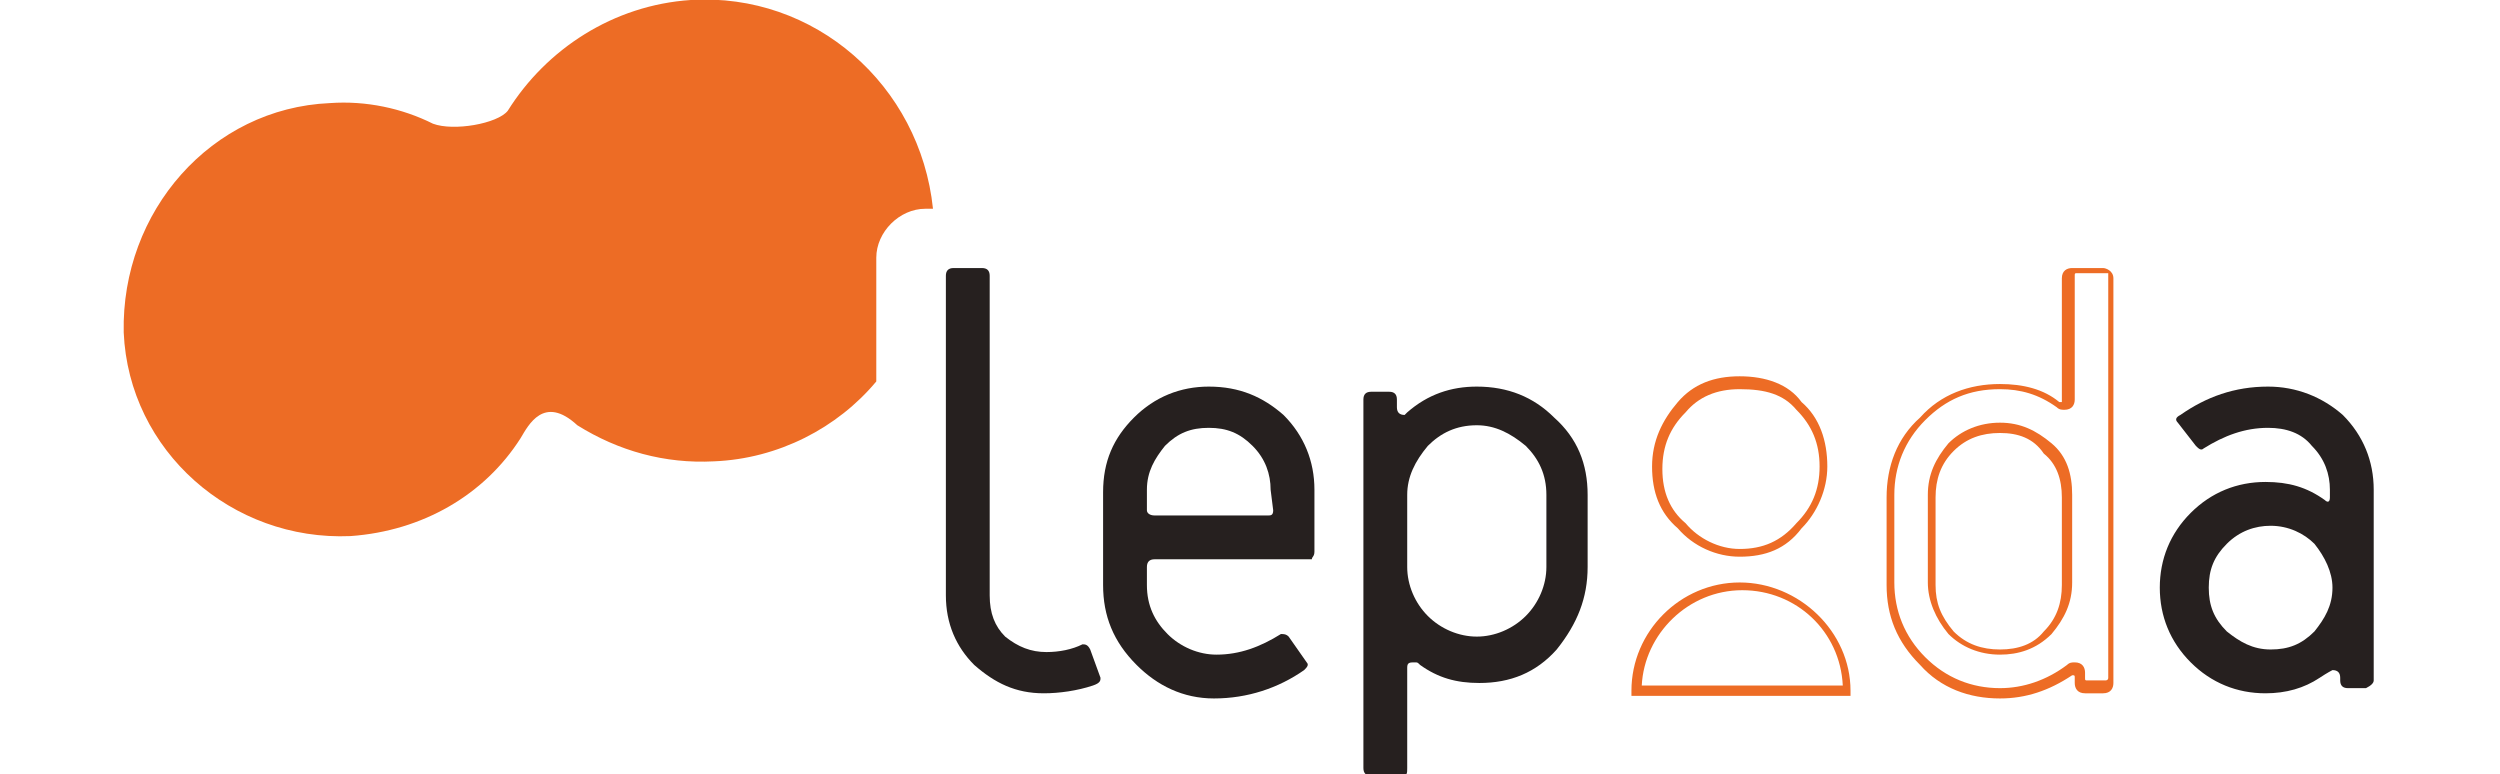
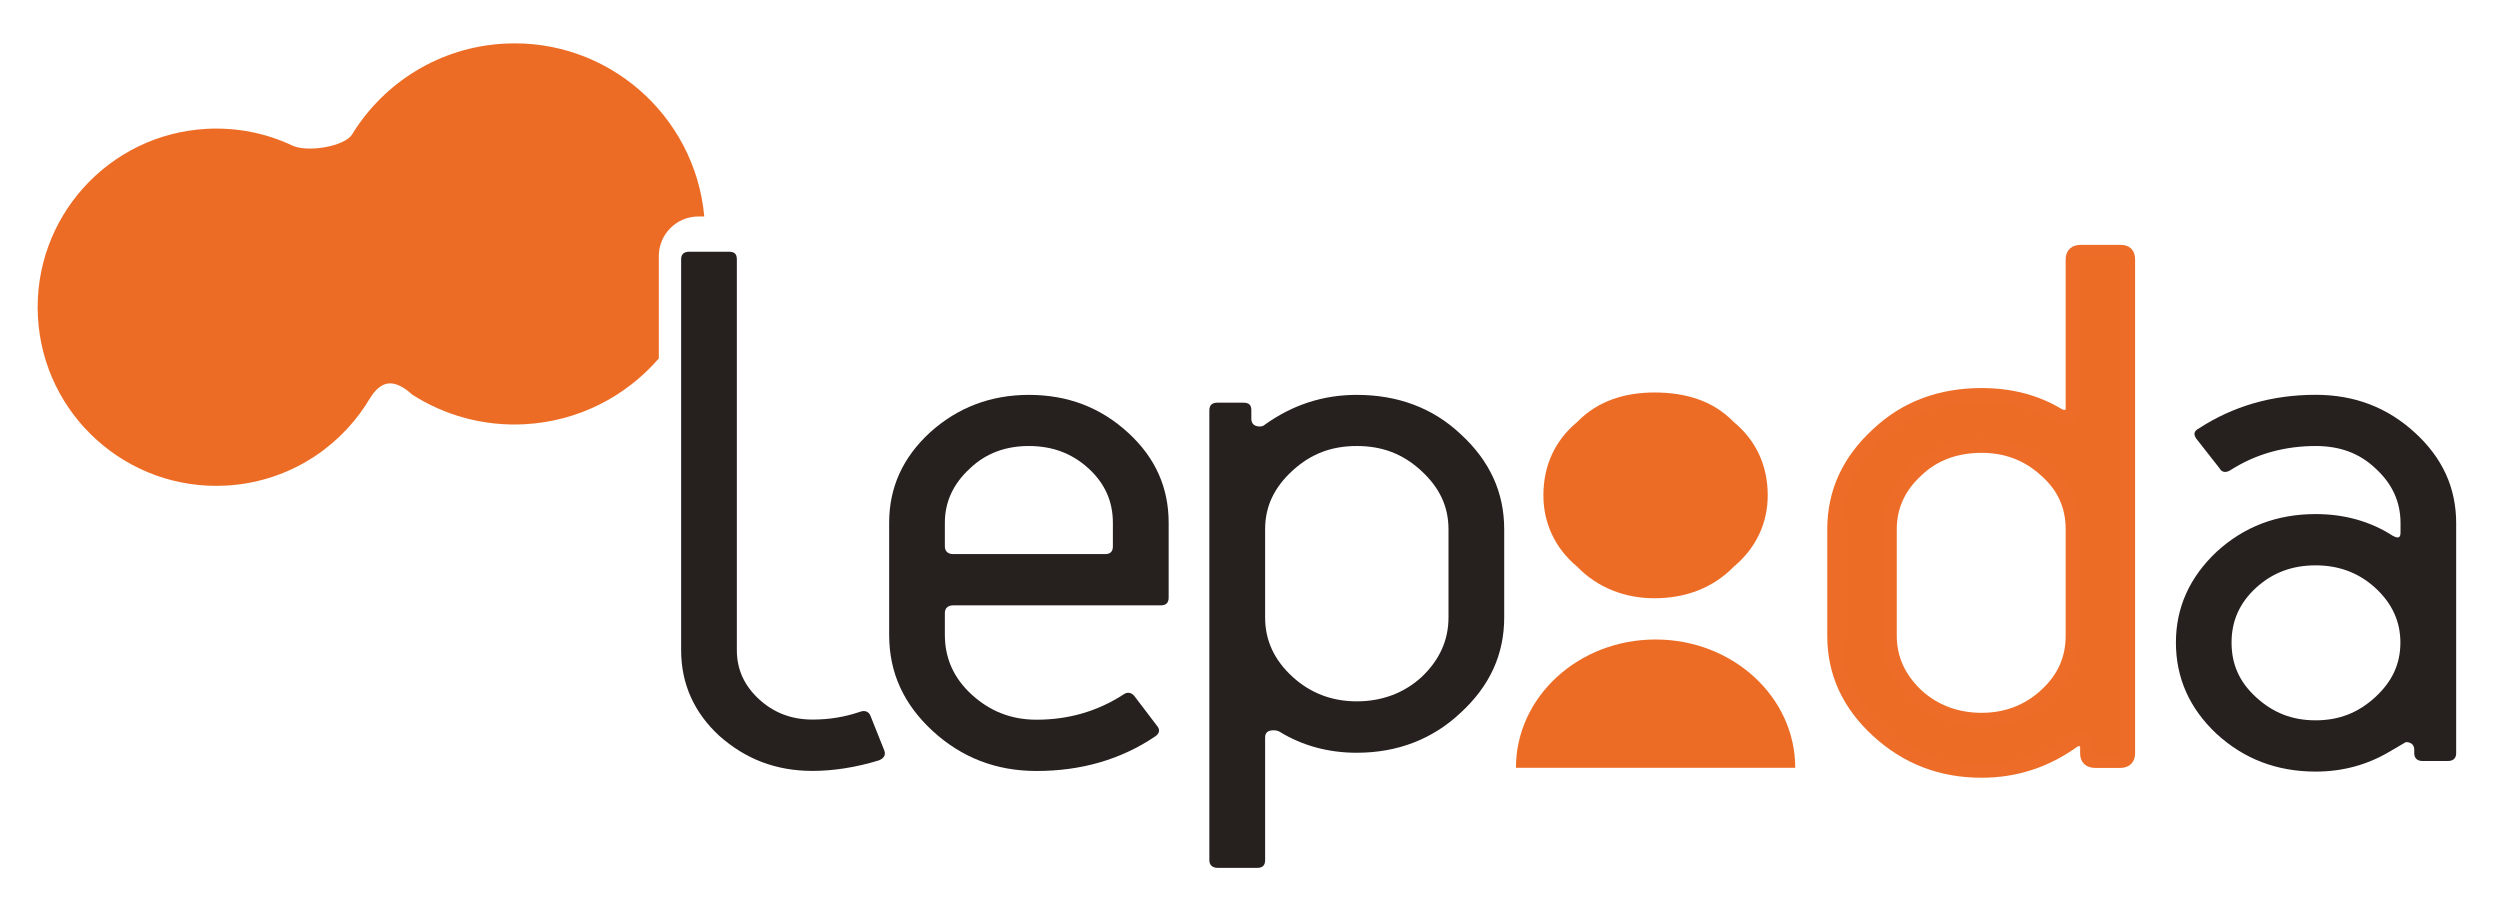
- <svg xmlns="http://www.w3.org/2000/svg" width="97px" height="30px" version="1.1" id="Layer_1" x="0px" y="0px" viewBox="0 0 97 30" style="enable-background:new 0 0 97 30;" xml:space="preserve">
+ <svg xmlns="http://www.w3.org/2000/svg" version="1.1" id="Livello_1" x="0px" y="0px" viewBox="0 0 366.19 133.57" style="enable-background:new 0 0 366.19 133.57;" xml:space="preserve">
  <style type="text/css">
	.st0{fill:#ED6C25;}
	.st1{fill-rule:evenodd;clip-rule:evenodd;fill:#26201F;}
+ 	.st2{fill-rule:evenodd;clip-rule:evenodd;fill:#ED6C25;stroke:#ED6C27;stroke-width:2;stroke-miterlimit:10;}
+ 	.st3{fill-rule:evenodd;clip-rule:evenodd;fill:#ED6C25;}
</style>
+   <path class="st0" d="M51.57,19.69c4.64-7.57,12.81-12.8,22.34-13.3c15.03-0.79,27.9,10.46,29.25,25.32h-0.86  c-3.21,0-5.8,2.6-5.8,5.81v14.98c-4.8,5.55-11.76,9.22-19.67,9.64c-6.03,0.32-11.72-1.31-16.44-4.33c-4.17-3.83-5.82,0-6.83,1.54  c-4.41,6.72-11.86,11.33-20.51,11.78C18.62,71.88,6.31,60.8,5.55,46.37C4.8,31.94,15.88,19.63,30.31,18.87  c4.47-0.23,8.73,0.66,12.51,2.45C45.04,22.37,50.49,21.45,51.57,19.69" />
+   <path class="st1" d="M129.53,109.93l-2.01-5.04c-0.23-0.62-0.79-0.92-1.57-0.62c-2.13,0.72-4.36,1.13-6.94,1.13  c-3.13,0-5.71-1.03-7.83-2.98c-2.13-1.96-3.25-4.32-3.25-7.19V38c0-0.82-0.34-1.13-1.23-1.13H101c-0.78,0-1.23,0.31-1.23,1.13v57.24  c0,4.93,1.9,9.14,5.59,12.54c3.81,3.39,8.28,5.14,13.65,5.14c3.02,0,6.38-0.51,9.74-1.55C129.53,111.06,129.75,110.55,129.53,109.93  " />
+   <path class="st1" d="M171.18,87.53V76.57c0-5.1-1.91-9.5-5.93-13.18c-4.03-3.7-8.84-5.55-14.54-5.55c-5.6,0-10.41,1.85-14.43,5.45  c-4.03,3.69-6.04,8.08-6.04,13.29v16.41c0,5.55,2.13,10.17,6.37,14.08c4.25,3.9,9.29,5.86,15.22,5.86c6.49,0,12.31-1.65,17.34-5.04  c0.67-0.41,0.78-1.03,0.33-1.54l-3.36-4.42c-0.45-0.51-1.01-0.61-1.57-0.21c-3.81,2.47-8.05,3.7-12.75,3.7  c-3.69,0-6.82-1.23-9.51-3.7c-2.57-2.36-3.91-5.24-3.91-8.73v-3.19c0-0.72,0.45-1.13,1.23-1.13h30.43  C170.84,88.66,171.18,88.25,171.18,87.53 M163.01,80.04c0,0.71-0.34,1.12-1.12,1.12h-22.26c-0.78,0-1.23-0.41-1.23-1.12v-3.47  c0-3.07,1.23-5.72,3.69-7.97c2.35-2.24,5.26-3.27,8.61-3.27c3.36,0,6.26,1.02,8.73,3.27c2.46,2.25,3.58,4.9,3.58,7.97V80.04z" />
+   <path class="st1" d="M220.33,90.44V77.53c0-5.43-2.13-10.04-6.38-13.94c-4.14-3.9-9.29-5.75-15.22-5.75c-4.92,0-9.4,1.44-13.54,4.42  c-0.11,0.11-0.34,0.21-0.67,0.21c-0.78,0-1.23-0.41-1.23-1.13v-1.23c0-0.82-0.34-1.13-1.23-1.13h-3.69c-0.78,0-1.23,0.31-1.23,1.13  v65.88c0,0.72,0.45,1.13,1.23,1.13h5.82c0.78,0,1.12-0.41,1.12-1.13v-17.99c0-0.72,0.45-1.03,1.23-1.03c0.45,0,0.67,0.1,0.89,0.21  c3.36,2.06,7.16,3.08,11.3,3.08c5.93,0,11.08-1.96,15.22-5.86C218.21,100.49,220.33,95.87,220.33,90.44 M212.17,90.44  c0,3.38-1.34,6.25-3.92,8.71c-2.57,2.36-5.82,3.58-9.51,3.58c-3.69,0-6.82-1.23-9.4-3.58c-2.69-2.46-4.03-5.33-4.03-8.71V77.53  c0-3.38,1.34-6.15,4.03-8.61c2.69-2.46,5.7-3.59,9.4-3.59c3.69,0,6.71,1.13,9.4,3.59c2.69,2.46,4.03,5.23,4.03,8.61V90.44z" />
+   <path class="st2" d="M311.74,110.34V38.01c0-0.83-0.34-1.14-1.12-1.14h-5.82c-0.79,0-1.23,0.31-1.23,1.14v22.09  c0,0.62-0.34,0.93-1.12,0.93c-0.45,0-0.67-0.11-0.9-0.21c-3.35-2.05-7.16-2.98-11.3-2.98c-5.93,0-11.08,1.85-15.22,5.76  c-4.25,3.9-6.38,8.51-6.38,13.94v15.58c0,5.43,2.13,10.04,6.38,13.94c4.25,3.9,9.29,5.86,15.22,5.86c4.93,0,9.4-1.44,13.54-4.42  c0.11-0.2,0.33-0.2,0.67-0.2c0.78,0,1.23,0.31,1.23,1.13v0.92c0,0.72,0.34,1.13,1.23,1.13h3.69  C311.4,111.47,311.74,111.06,311.74,110.34 M303.57,93.11c0,3.38-1.23,6.25-3.92,8.71c-2.57,2.36-5.71,3.59-9.4,3.59  c-3.69,0-6.94-1.23-9.51-3.59c-2.57-2.46-3.91-5.33-3.91-8.71V77.53c0-3.38,1.34-6.25,3.91-8.61c2.57-2.46,5.82-3.59,9.51-3.59  c3.58,0,6.71,1.13,9.4,3.59c2.68,2.36,3.92,5.23,3.92,8.61V93.11z" />
+   <path class="st1" d="M359.77,110.34v-33.7c0-5.2-2.01-9.57-6.04-13.26c-4.03-3.7-8.84-5.55-14.54-5.55  c-6.38,0-12.08,1.65-17.12,4.93c-0.78,0.41-0.78,0.92-0.33,1.54l3.36,4.28c0.33,0.61,0.9,0.71,1.57,0.31  c3.8-2.44,8.05-3.56,12.53-3.56c3.47,0,6.37,1.02,8.73,3.26c2.46,2.24,3.69,4.88,3.69,8.05v1.34c0,0.82-0.33,0.92-1.12,0.51  c-3.35-2.16-7.16-3.19-11.3-3.19c-5.71,0-10.52,1.85-14.55,5.55c-3.91,3.7-5.93,8.12-5.93,13.26c0,5.24,2.01,9.66,5.93,13.36  c4.03,3.7,8.84,5.55,14.55,5.55c4.02,0,7.6-1.03,10.74-2.88c1.57-0.93,2.46-1.44,2.46-1.44c0.79,0,1.23,0.41,1.23,1.13v0.51  c0,0.72,0.45,1.13,1.23,1.13h3.69C359.33,111.47,359.77,111.06,359.77,110.34 M351.6,94.11c0,3.19-1.23,5.75-3.69,8.01  c-2.46,2.26-5.26,3.39-8.73,3.39c-3.47,0-6.27-1.13-8.73-3.39c-2.46-2.26-3.58-4.83-3.58-8.01c0-3.09,1.12-5.75,3.58-8.01  c2.46-2.26,5.37-3.29,8.73-3.29c3.47,0,6.37,1.13,8.73,3.29C350.37,88.35,351.6,91.02,351.6,94.11" />
+   <path class="st3" d="M258.93,72.56c0-4.31-1.66-8-4.99-10.76c-2.99-3.08-6.97-4.31-11.61-4.31c-4.32,0-8.31,1.23-11.3,4.31  c-3.32,2.76-4.96,6.45-4.96,10.76c0,3.99,1.64,7.69,4.96,10.46c2.99,3.07,6.97,4.61,11.3,4.61c4.64,0,8.62-1.55,11.61-4.61  C257.28,80.24,258.93,76.55,258.93,72.56" />
  <g>
-     <g>
-       <path class="st0" d="M19.7,4.3c1.5-2.4,4.1-4.1,7.1-4.3c4.8-0.3,8.9,3.3,9.4,8.1h-0.3C34.9,8.1,34,9,34,10v4.8    c-1.5,1.8-3.8,3-6.3,3.1c-1.9,0.1-3.7-0.4-5.3-1.4c-1.3-1.2-1.9,0-2.2,0.5c-1.4,2.2-3.8,3.6-6.6,3.8c-4.6,0.2-8.6-3.3-8.8-7.9    C4.7,8.2,8.2,4.2,12.8,4c1.4-0.1,2.8,0.2,4,0.8C17.6,5.1,19.3,4.8,19.7,4.3" />
-     </g>
-     <g>
-       <path class="st1" d="M42.7,26.3l-0.4-1.1C42.2,25,42.1,25,42,25c-0.4,0.2-0.9,0.3-1.4,0.3c-0.6,0-1.1-0.2-1.6-0.6    c-0.4-0.4-0.6-0.9-0.6-1.6V10.7c0-0.2-0.1-0.3-0.3-0.3H37c-0.2,0-0.3,0.1-0.3,0.3v12.4c0,1.1,0.4,2,1.1,2.7    c0.8,0.7,1.6,1.1,2.7,1.1c0.6,0,1.3-0.1,1.9-0.3C42.7,26.5,42.7,26.4,42.7,26.3" />
-     </g>
-     <g>
-       <path class="st1" d="M51,21.4V19c0-1.1-0.4-2.1-1.2-2.9C49,15.4,48.1,15,46.9,15c-1.1,0-2.1,0.4-2.9,1.2c-0.8,0.8-1.2,1.7-1.2,2.9    v3.6c0,1.2,0.4,2.2,1.3,3.1c0.8,0.8,1.8,1.3,3,1.3c1.3,0,2.5-0.4,3.5-1.1c0.1-0.1,0.2-0.2,0.1-0.3l-0.7-1    c-0.1-0.1-0.2-0.1-0.3-0.1c-0.8,0.5-1.6,0.8-2.5,0.8c-0.7,0-1.4-0.3-1.9-0.8c-0.5-0.5-0.8-1.1-0.8-1.9v-0.7c0-0.2,0.1-0.3,0.3-0.3    h6.1C50.9,21.6,51,21.6,51,21.4 M49.4,19.8c0,0.2-0.1,0.2-0.2,0.2h-4.4c-0.2,0-0.3-0.1-0.3-0.2V19c0-0.7,0.3-1.2,0.7-1.7    c0.5-0.5,1-0.7,1.7-0.7s1.2,0.2,1.7,0.7c0.5,0.5,0.7,1.1,0.7,1.7L49.4,19.8L49.4,19.8z" />
-     </g>
-     <g>
-       <path class="st1" d="M61.6,22v-2.8c0-1.2-0.4-2.2-1.3-3c-0.8-0.8-1.8-1.2-3-1.2c-1,0-1.9,0.3-2.7,1c0,0-0.1,0.1-0.1,0.1    c-0.2,0-0.3-0.1-0.3-0.3v-0.3c0-0.2-0.1-0.3-0.3-0.3h-0.7c-0.2,0-0.3,0.1-0.3,0.3v14.3c0,0.2,0.1,0.3,0.3,0.3h1.2    c0.2,0,0.2-0.1,0.2-0.3v-3.9c0-0.2,0.1-0.2,0.3-0.2c0.1,0,0.1,0,0.2,0.1c0.7,0.5,1.4,0.7,2.3,0.7c1.2,0,2.2-0.4,3-1.3    C61.2,24.2,61.6,23.2,61.6,22 M60,22c0,0.7-0.3,1.4-0.8,1.9c-0.5,0.5-1.2,0.8-1.9,0.8s-1.4-0.3-1.9-0.8c-0.5-0.5-0.8-1.2-0.8-1.9    v-2.8c0-0.7,0.3-1.3,0.8-1.9c0.5-0.5,1.1-0.8,1.9-0.8c0.7,0,1.3,0.3,1.9,0.8c0.5,0.5,0.8,1.1,0.8,1.9V22z" />
-     </g>
-     <g>
-       <path class="st0" d="M77.6,27.1c-1.2,0-2.3-0.4-3.1-1.3c-0.9-0.9-1.3-1.9-1.3-3.1v-3.4c0-1.2,0.4-2.3,1.3-3.1    c0.8-0.9,1.9-1.3,3.1-1.3c0.9,0,1.7,0.2,2.3,0.7c0,0,0,0,0.1,0c0,0,0,0,0,0c0,0,0,0,0,0v-4.8c0-0.3,0.2-0.4,0.4-0.4h1.2    c0.1,0,0.4,0.1,0.4,0.4v15.7c0,0.2-0.1,0.4-0.4,0.4l0,0h-0.7c-0.3,0-0.4-0.2-0.4-0.4v-0.2c0-0.1,0-0.1-0.1-0.1c0,0,0,0,0,0l0,0    C79.5,26.8,78.6,27.1,77.6,27.1z M77.6,15.1c-1.2,0-2.1,0.4-2.9,1.2c-0.8,0.8-1.2,1.8-1.2,2.9v3.4c0,1.1,0.4,2.1,1.2,2.9    c0.8,0.8,1.8,1.2,2.9,1.2c0.9,0,1.8-0.3,2.6-0.9c0.1-0.1,0.2-0.1,0.3-0.1c0.3,0,0.4,0.2,0.4,0.4v0.2c0,0.1,0,0.1,0.1,0.1h0.7    c0,0,0.1,0,0.1-0.1V10.7c0-0.1,0-0.1,0-0.1c0,0,0,0,0,0h-1.2c-0.1,0-0.1,0-0.1,0.1v4.8c0,0.2-0.1,0.4-0.4,0.4    c-0.1,0-0.2,0-0.3-0.1C79.1,15.3,78.4,15.1,77.6,15.1z M77.6,25.4c-0.8,0-1.5-0.3-2-0.8c-0.5-0.6-0.8-1.3-0.8-2v-3.4    c0-0.8,0.3-1.4,0.8-2c0.5-0.5,1.2-0.8,2-0.8c0.8,0,1.4,0.3,2,0.8c0.6,0.5,0.8,1.2,0.8,2v3.4c0,0.8-0.3,1.4-0.8,2    C79,25.2,78.3,25.4,77.6,25.4z M77.6,16.8c-0.7,0-1.3,0.2-1.8,0.7c-0.5,0.5-0.7,1.1-0.7,1.8v3.4c0,0.7,0.2,1.2,0.7,1.8    c0.5,0.5,1.1,0.7,1.8,0.7c0.7,0,1.3-0.2,1.7-0.7c0.5-0.5,0.7-1.1,0.7-1.8v-3.4c0-0.7-0.2-1.3-0.7-1.7C78.9,17,78.3,16.8,77.6,16.8    z" />
-     </g>
-     <g>
-       <path class="st1" d="M92.1,26.4V19c0-1.1-0.4-2.1-1.2-2.9C90.1,15.4,89.1,15,88,15c-1.3,0-2.4,0.4-3.4,1.1    c-0.2,0.1-0.2,0.2-0.1,0.3l0.7,0.9c0.1,0.1,0.2,0.2,0.3,0.1c0.8-0.5,1.6-0.8,2.5-0.8c0.7,0,1.3,0.2,1.7,0.7    c0.5,0.5,0.7,1.1,0.7,1.7v0.3c0,0.2-0.1,0.2-0.2,0.1c-0.7-0.5-1.4-0.7-2.3-0.7c-1.1,0-2.1,0.4-2.9,1.2c-0.8,0.8-1.2,1.8-1.2,2.9    c0,1.1,0.4,2.1,1.2,2.9c0.8,0.8,1.8,1.2,2.9,1.2c0.8,0,1.5-0.2,2.1-0.6c0.3-0.2,0.5-0.3,0.5-0.3c0.2,0,0.3,0.1,0.3,0.3v0.1    c0,0.2,0.1,0.3,0.3,0.3h0.7C92,26.6,92.1,26.5,92.1,26.4 M90.5,22.8c0,0.7-0.3,1.2-0.7,1.7c-0.5,0.5-1,0.7-1.7,0.7    c-0.7,0-1.2-0.3-1.7-0.7c-0.5-0.5-0.7-1-0.7-1.7c0-0.7,0.2-1.2,0.7-1.7c0.5-0.5,1.1-0.7,1.7-0.7c0.7,0,1.3,0.3,1.7,0.7    C90.2,21.6,90.5,22.2,90.5,22.8" />
-     </g>
-     <g>
-       <path class="st0" d="M67.5,21.6c-0.9,0-1.8-0.4-2.4-1.1c-0.7-0.6-1-1.4-1-2.4c0-1,0.4-1.8,1-2.5c0.6-0.7,1.4-1,2.4-1    c1,0,1.9,0.3,2.4,1c0.7,0.6,1,1.5,1,2.5c0,0.9-0.4,1.8-1,2.4C69.3,21.3,68.5,21.6,67.5,21.6z M67.5,15.1c-0.9,0-1.6,0.3-2.1,0.9    c-0.6,0.6-0.9,1.3-0.9,2.2c0,0.9,0.3,1.6,0.9,2.1l0,0c0.5,0.6,1.3,1,2.1,1c0.9,0,1.6-0.3,2.2-1c0.6-0.6,0.9-1.3,0.9-2.2    c0-0.9-0.3-1.6-0.9-2.2l0,0C69.2,15.3,68.5,15.1,67.5,15.1z" />
-     </g>
-     <g>
-       <g>
-         <path class="st0" d="M71.8,27h-8.5v-0.2c0-2.3,1.9-4.2,4.2-4.2c2.3,0,4.3,1.9,4.3,4.2V27z M63.7,26.6h7.8     c-0.1-2.1-1.8-3.7-3.9-3.7C65.5,22.9,63.8,24.6,63.7,26.6z" />
-       </g>
-     </g>
+     <path class="st0" d="M242.5,93.67c-11.3,0-20.45,8.41-20.45,18.79h40.91C262.96,102.08,253.8,93.67,242.5,93.67z" />
  </g>
</svg>
